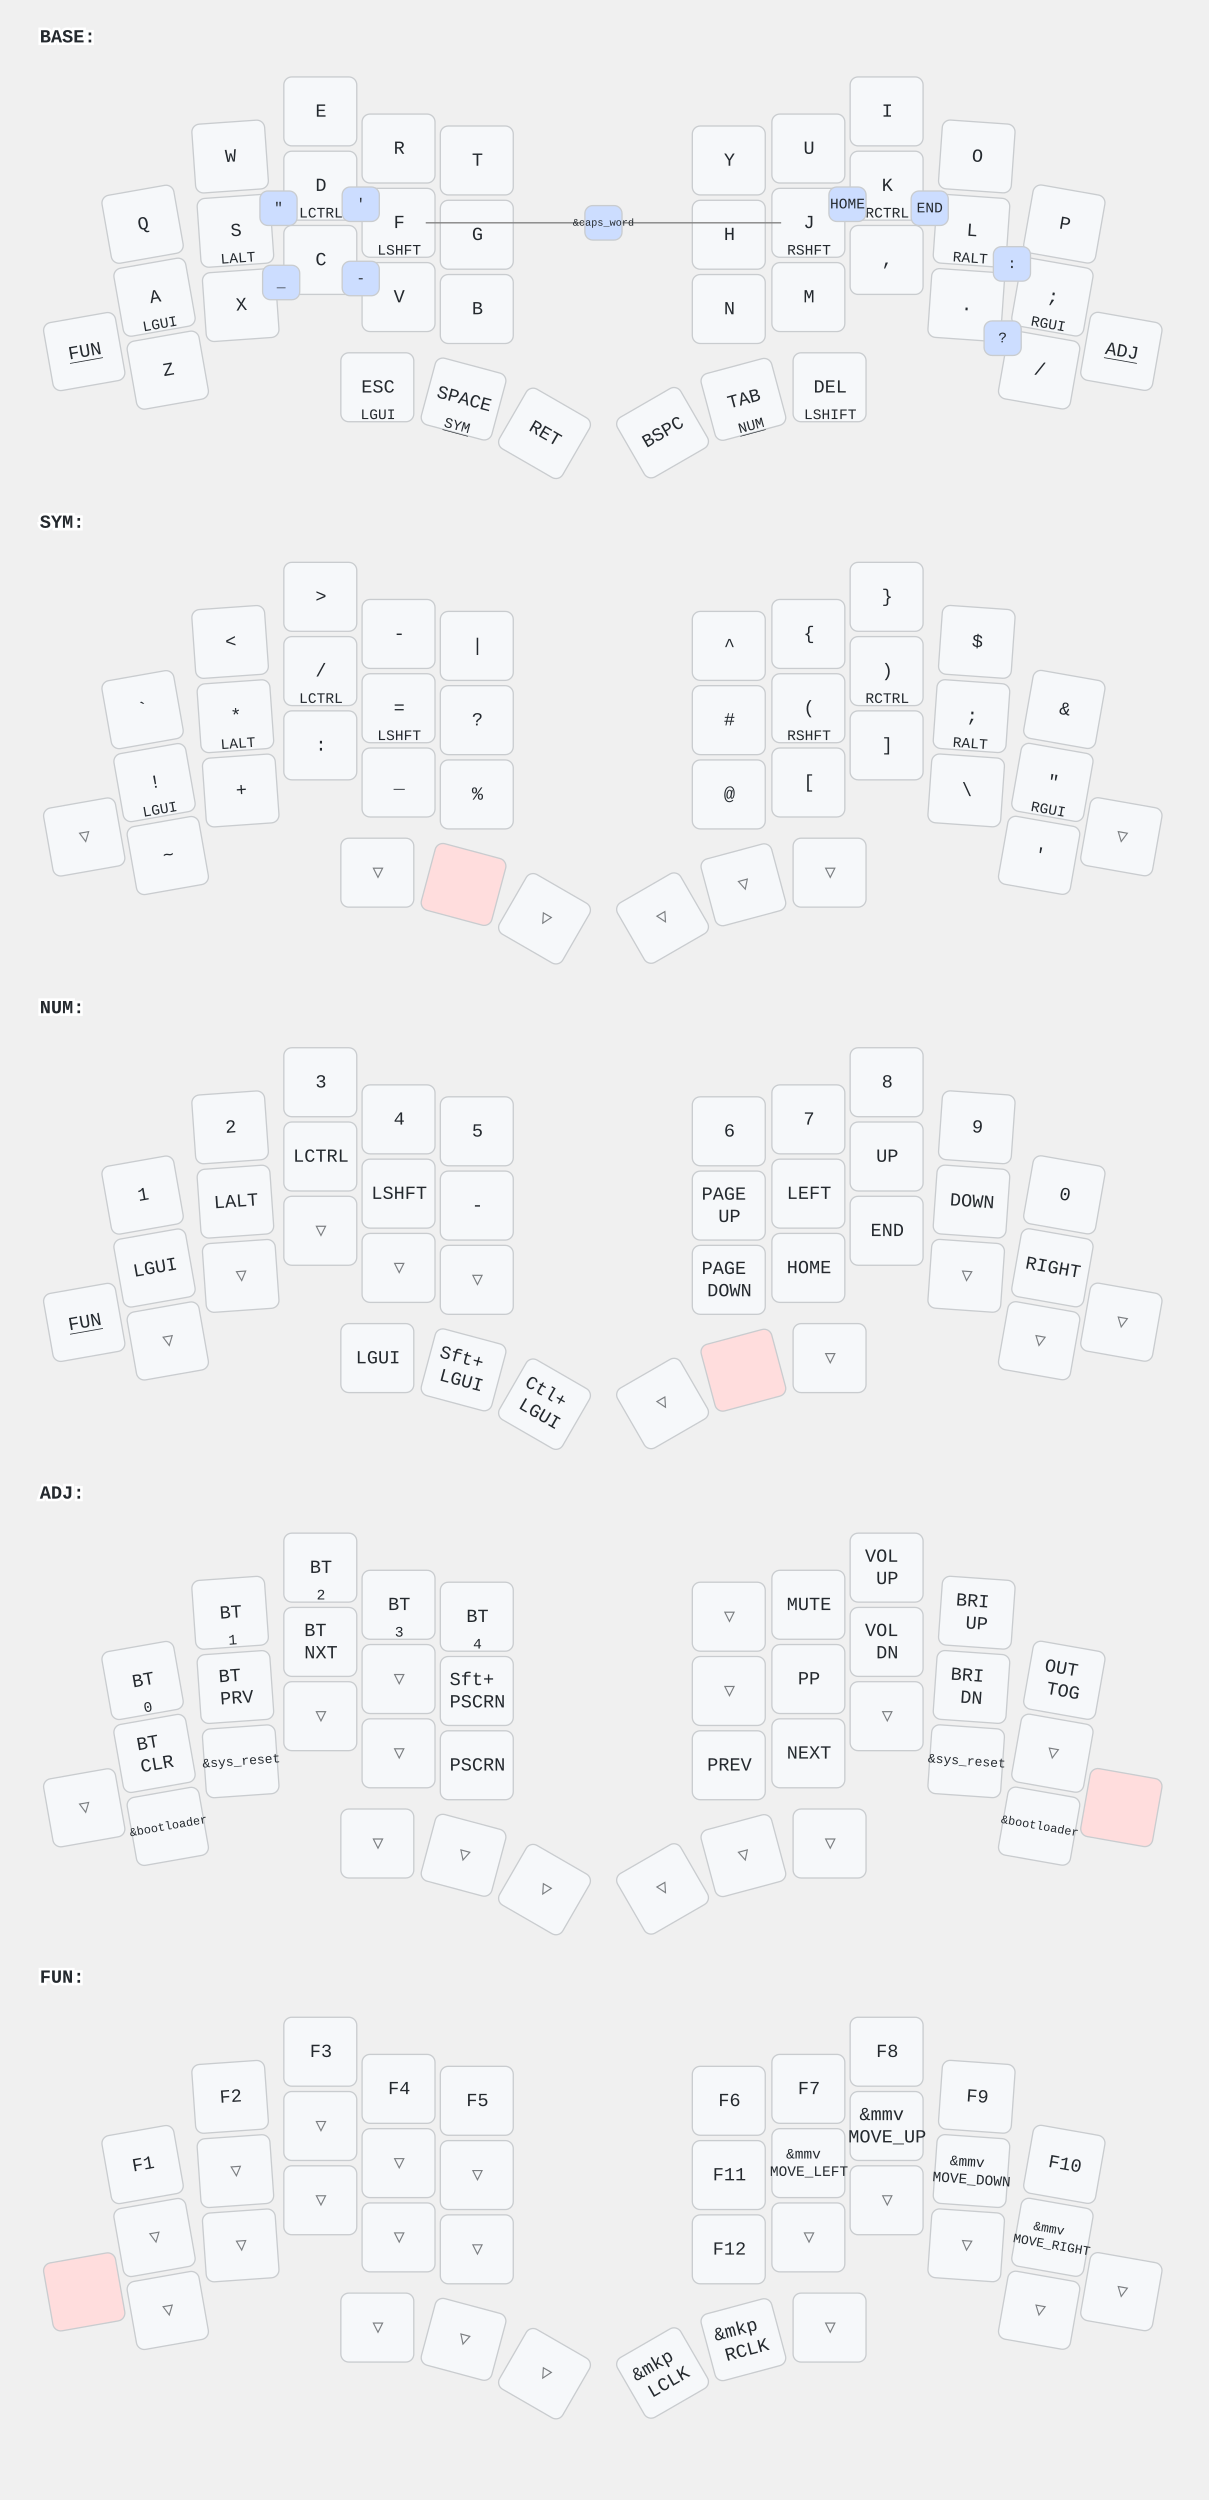
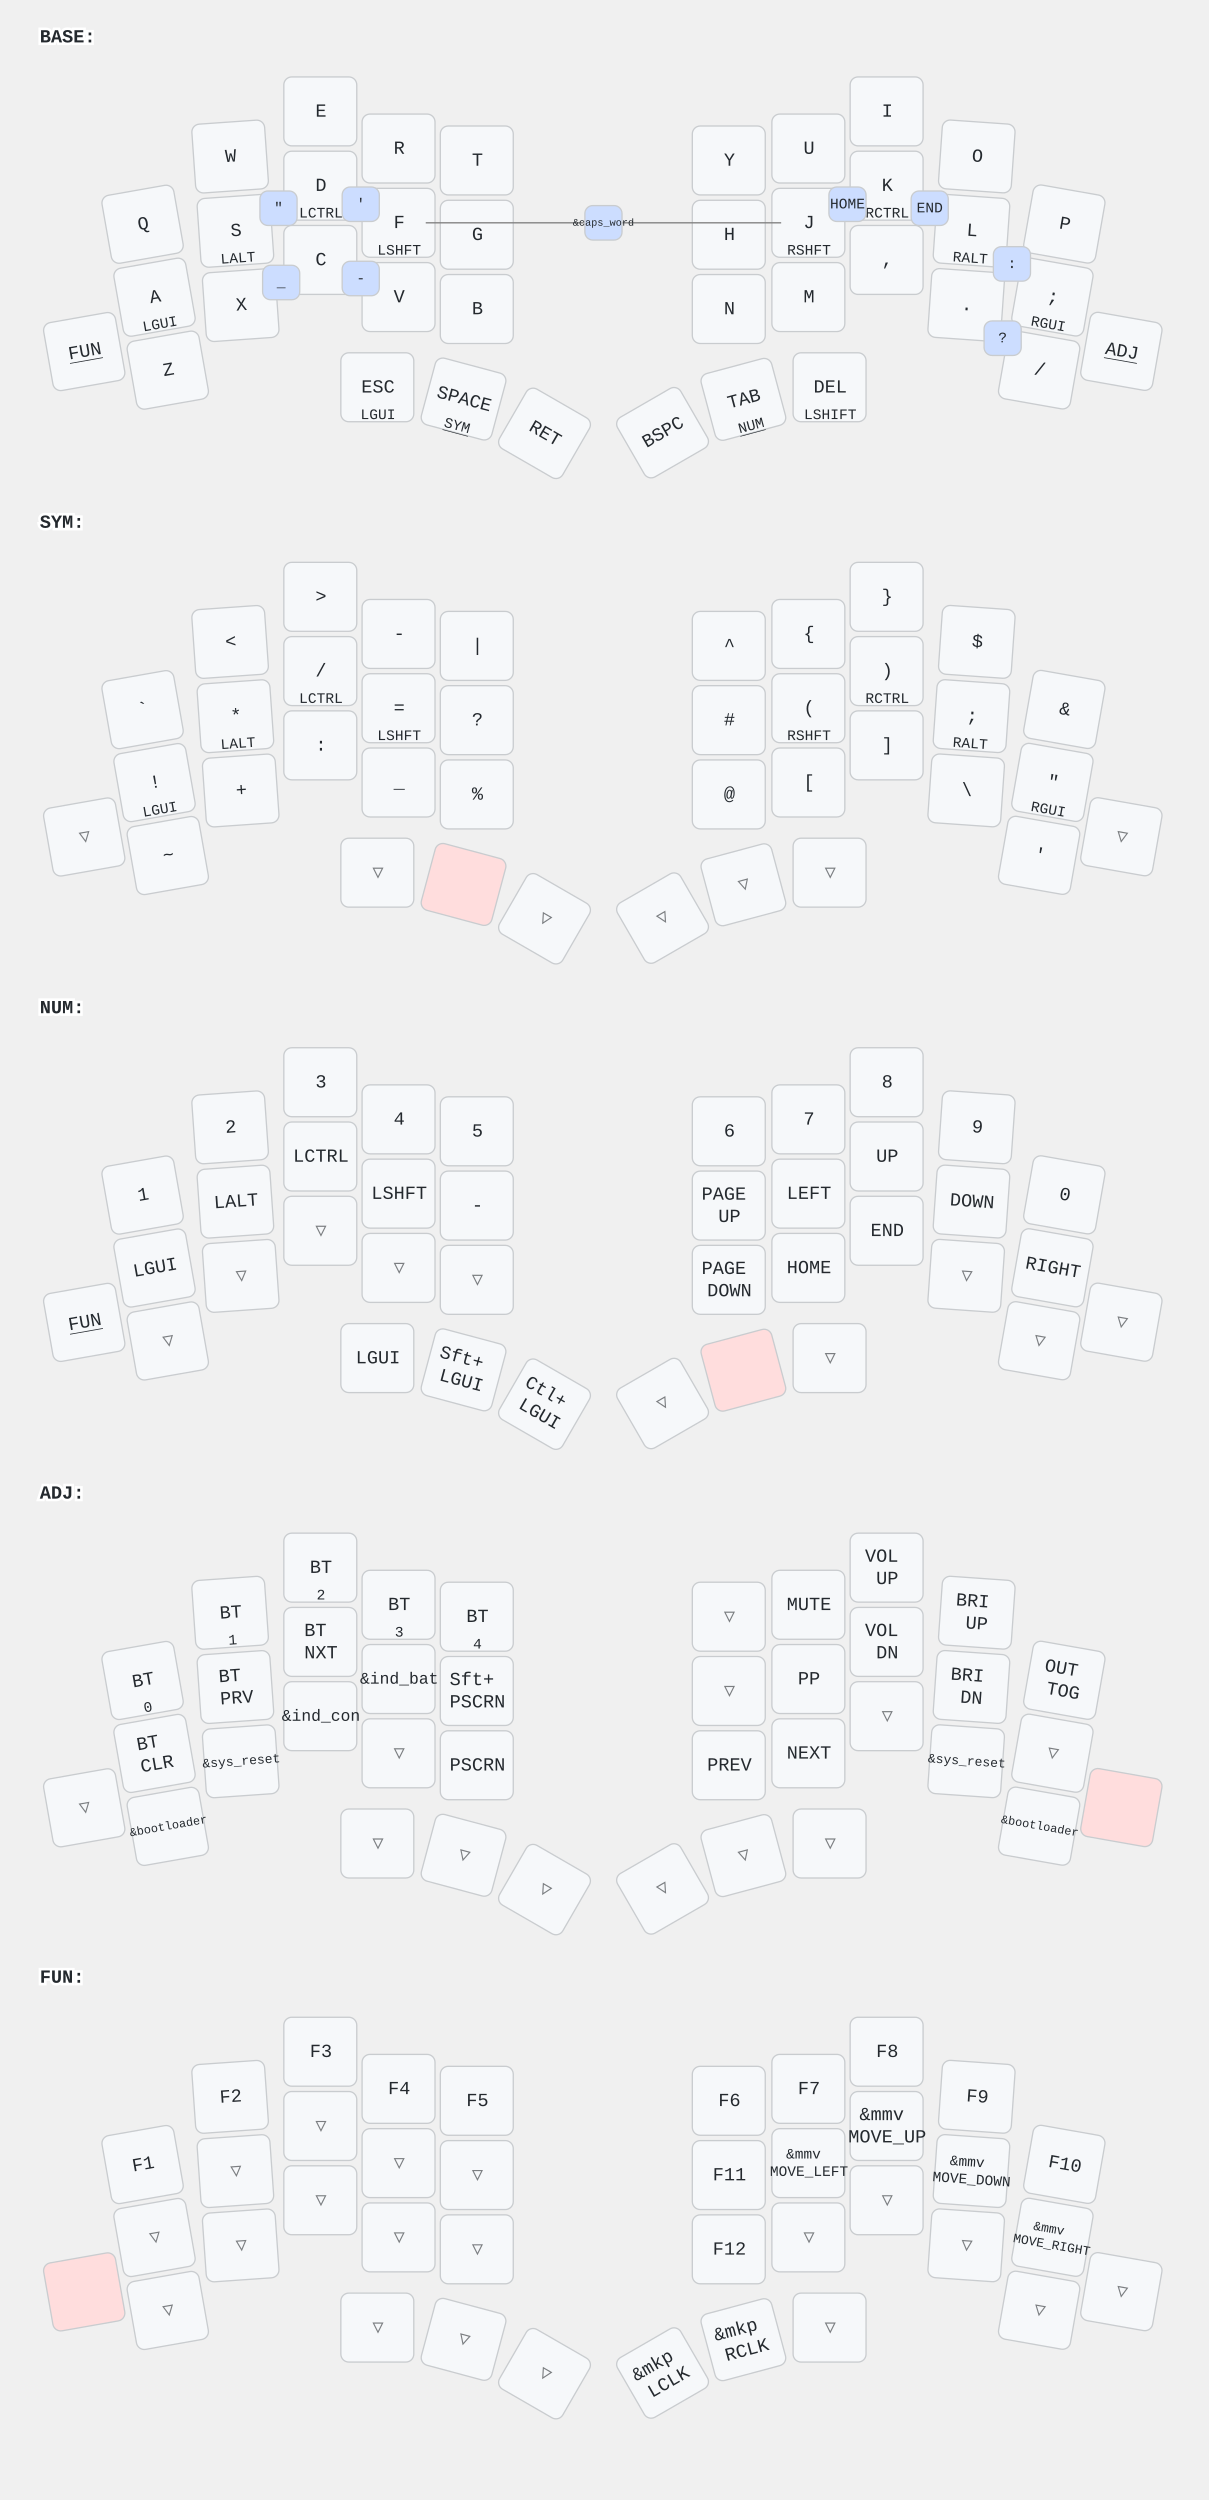
<svg xmlns="http://www.w3.org/2000/svg" width="911" height="1885" viewBox="0 0 911 1885" class="keymap">
  <style>/* inherit to force styles through use tags */
svg path {
    fill: inherit;
}

/* font and background color specifications */
svg.keymap {
    font-family: SFMono-Regular,Consolas,Liberation Mono,Menlo,monospace;
    font-size: 14px;
    font-kerning: normal;
    text-rendering: optimizeLegibility;
    fill: #24292e;
}

/* default key styling */
rect.key {
    fill: #f6f8fa;
}

rect.key, rect.combo {
    stroke: #c9cccf;
    stroke-width: 1;
}

/* default key side styling, only used is draw_key_sides is set */
rect.side {
    filter: brightness(90%);
}

/* color accent for combo boxes */
rect.combo, rect.combo-separate {
    fill: #cdf;
}

/* color accent for held keys */
rect.held, rect.combo.held {
    fill: #fdd;
}

/* color accent for ghost (optional) keys */
rect.ghost, rect.combo.ghost {
    stroke-dasharray: 4, 4;
    stroke-width: 2;
}

text {
    text-anchor: middle;
    dominant-baseline: middle;
}

/* styling for layer labels */
text.label {
    font-weight: bold;
    text-anchor: start;
    stroke: white;
    stroke-width: 4;
    paint-order: stroke;
}

/* styling for optional footer */
text.footer {
    text-anchor: end;
    dominant-baseline: auto;
    stroke: white;
    stroke-width: 4;
    paint-order: stroke;
}

/* styling for combo tap, and key non-tap label text */
text.combo, text.hold, text.shifted, text.left, text.right, text.tl, text.tr, text.bl, text.br {
    font-size: 11px;
}

text.hold, text.bl, text.br {
    text-anchor: middle;
    dominant-baseline: auto;
}

text.shifted, text.tl, text.tr {
    text-anchor: middle;
    dominant-baseline: hanging;
}

text.left, text.tl, text.bl {
    text-anchor: start;
}

text.right, text.tr, text.br {
    text-anchor: end;
}

text.layer-activator {
    text-decoration: underline;
}

/* styling for hold/shifted label text in combo box */
text.combo.hold, text.combo.shifted, text.combo.left, text.combo.right {
    font-size: 8px;
}

/* lighter symbol for transparent keys */
text.trans {
    fill: #7b7e81;
}

/* styling for combo dendrons */
path.combo {
    stroke-width: 1;
    stroke: gray;
    fill: none;
}

/* Start Tabler Icons Cleanup */
/* cannot use height/width with glyphs */
.icon-tabler &gt; path {
    fill: inherit;
    stroke: inherit;
    stroke-width: 2;
}
/* hide tabler's default box */
.icon-tabler &gt; path[stroke="none"][fill="none"] {
    visibility: hidden;
}
/* End Tabler Icons Cleanup */
</style>
  <g transform="translate(30, 0)" class="layer-BASE">
    <text x="0" y="28" class="label" id="BASE">BASE:</text>
    <g transform="translate(0, 56)">
      <g transform="translate(78, 113) rotate(-10.0)" class="key keypos-0">
        <rect rx="6" ry="6" x="-28" y="-26" width="55" height="52" class="key" />
        <text x="0" y="0" class="key tap">Q</text>
      </g>
      <g transform="translate(144, 62) rotate(-4.0)" class="key keypos-1">
        <rect rx="6" ry="6" x="-28" y="-26" width="55" height="52" class="key" />
        <text x="0" y="0" class="key tap">W</text>
      </g>
      <g transform="translate(212, 28)" class="key keypos-2">
        <rect rx="6" ry="6" x="-28" y="-26" width="55" height="52" class="key" />
        <text x="0" y="0" class="key tap">E</text>
      </g>
      <g transform="translate(271, 56)" class="key keypos-3">
        <rect rx="6" ry="6" x="-28" y="-26" width="55" height="52" class="key" />
        <text x="0" y="0" class="key tap">R</text>
      </g>
      <g transform="translate(330, 65)" class="key keypos-4">
        <rect rx="6" ry="6" x="-28" y="-26" width="55" height="52" class="key" />
        <text x="0" y="0" class="key tap">T</text>
      </g>
      <g transform="translate(520, 65)" class="key keypos-5">
        <rect rx="6" ry="6" x="-28" y="-26" width="55" height="52" class="key" />
        <text x="0" y="0" class="key tap">Y</text>
      </g>
      <g transform="translate(580, 56)" class="key keypos-6">
        <rect rx="6" ry="6" x="-28" y="-26" width="55" height="52" class="key" />
        <text x="0" y="0" class="key tap">U</text>
      </g>
      <g transform="translate(639, 28)" class="key keypos-7">
        <rect rx="6" ry="6" x="-28" y="-26" width="55" height="52" class="key" />
        <text x="0" y="0" class="key tap">I</text>
      </g>
      <g transform="translate(707, 62) rotate(4.0)" class="key keypos-8">
        <rect rx="6" ry="6" x="-28" y="-26" width="55" height="52" class="key" />
        <text x="0" y="0" class="key tap">O</text>
      </g>
      <g transform="translate(773, 113) rotate(10.0)" class="key keypos-9">
        <rect rx="6" ry="6" x="-28" y="-26" width="55" height="52" class="key" />
        <text x="0" y="0" class="key tap">P</text>
      </g>
      <g transform="translate(87, 168) rotate(-10.0)" class="key keypos-10">
        <rect rx="6" ry="6" x="-28" y="-26" width="55" height="52" class="key" />
        <text x="0" y="0" class="key tap">A</text>
        <text x="0" y="24" class="key hold">LGUI</text>
      </g>
      <g transform="translate(148, 118) rotate(-4.0)" class="key keypos-11">
        <rect rx="6" ry="6" x="-28" y="-26" width="55" height="52" class="key" />
        <text x="0" y="0" class="key tap">S</text>
        <text x="0" y="24" class="key hold">LALT</text>
      </g>
      <g transform="translate(212, 84)" class="key keypos-12">
        <rect rx="6" ry="6" x="-28" y="-26" width="55" height="52" class="key" />
        <text x="0" y="0" class="key tap">D</text>
        <text x="0" y="24" class="key hold">LCTRL</text>
      </g>
      <g transform="translate(271, 112)" class="key keypos-13">
        <rect rx="6" ry="6" x="-28" y="-26" width="55" height="52" class="key" />
        <text x="0" y="0" class="key tap">F</text>
        <text x="0" y="24" class="key hold">LSHFT</text>
      </g>
      <g transform="translate(330, 121)" class="key keypos-14">
        <rect rx="6" ry="6" x="-28" y="-26" width="55" height="52" class="key" />
        <text x="0" y="0" class="key tap">G</text>
      </g>
      <g transform="translate(520, 121)" class="key keypos-15">
        <rect rx="6" ry="6" x="-28" y="-26" width="55" height="52" class="key" />
        <text x="0" y="0" class="key tap">H</text>
      </g>
      <g transform="translate(580, 112)" class="key keypos-16">
        <rect rx="6" ry="6" x="-28" y="-26" width="55" height="52" class="key" />
        <text x="0" y="0" class="key tap">J</text>
        <text x="0" y="24" class="key hold">RSHFT</text>
      </g>
      <g transform="translate(639, 84)" class="key keypos-17">
        <rect rx="6" ry="6" x="-28" y="-26" width="55" height="52" class="key" />
        <text x="0" y="0" class="key tap">K</text>
        <text x="0" y="24" class="key hold">RCTRL</text>
      </g>
      <g transform="translate(703, 118) rotate(4.0)" class="key keypos-18">
        <rect rx="6" ry="6" x="-28" y="-26" width="55" height="52" class="key" />
        <text x="0" y="0" class="key tap">L</text>
        <text x="0" y="24" class="key hold">RALT</text>
      </g>
      <g transform="translate(764, 168) rotate(10.0)" class="key keypos-19">
        <rect rx="6" ry="6" x="-28" y="-26" width="55" height="52" class="key" />
        <text x="0" y="0" class="key tap">;</text>
        <text x="0" y="24" class="key hold">RGUI</text>
      </g>
      <g transform="translate(34, 209) rotate(-10.0)" class="key keypos-20">
        <rect rx="6" ry="6" x="-28" y="-26" width="55" height="52" class="key" />
        <a href="#FUN">
          <text x="0" y="0" class="key tap layer-activator">FUN</text>
        </a>
      </g>
      <g transform="translate(97, 223) rotate(-10.0)" class="key keypos-21">
        <rect rx="6" ry="6" x="-28" y="-26" width="55" height="52" class="key" />
        <text x="0" y="0" class="key tap">Z</text>
      </g>
      <g transform="translate(152, 174) rotate(-4.0)" class="key keypos-22">
        <rect rx="6" ry="6" x="-28" y="-26" width="55" height="52" class="key" />
        <text x="0" y="0" class="key tap">X</text>
      </g>
      <g transform="translate(212, 140)" class="key keypos-23">
        <rect rx="6" ry="6" x="-28" y="-26" width="55" height="52" class="key" />
        <text x="0" y="0" class="key tap">C</text>
      </g>
      <g transform="translate(271, 168)" class="key keypos-24">
        <rect rx="6" ry="6" x="-28" y="-26" width="55" height="52" class="key" />
        <text x="0" y="0" class="key tap">V</text>
      </g>
      <g transform="translate(330, 177)" class="key keypos-25">
        <rect rx="6" ry="6" x="-28" y="-26" width="55" height="52" class="key" />
        <text x="0" y="0" class="key tap">B</text>
      </g>
      <g transform="translate(520, 177)" class="key keypos-26">
        <rect rx="6" ry="6" x="-28" y="-26" width="55" height="52" class="key" />
        <text x="0" y="0" class="key tap">N</text>
      </g>
      <g transform="translate(580, 168)" class="key keypos-27">
        <rect rx="6" ry="6" x="-28" y="-26" width="55" height="52" class="key" />
        <text x="0" y="0" class="key tap">M</text>
      </g>
      <g transform="translate(639, 140)" class="key keypos-28">
        <rect rx="6" ry="6" x="-28" y="-26" width="55" height="52" class="key" />
        <text x="0" y="0" class="key tap">,</text>
      </g>
      <g transform="translate(699, 174) rotate(4.0)" class="key keypos-29">
        <rect rx="6" ry="6" x="-28" y="-26" width="55" height="52" class="key" />
        <text x="0" y="0" class="key tap">.</text>
      </g>
      <g transform="translate(754, 223) rotate(10.0)" class="key keypos-30">
        <rect rx="6" ry="6" x="-28" y="-26" width="55" height="52" class="key" />
        <text x="0" y="0" class="key tap">/</text>
      </g>
      <g transform="translate(816, 209) rotate(10.0)" class="key keypos-31">
        <rect rx="6" ry="6" x="-28" y="-26" width="55" height="52" class="key" />
        <a href="#ADJ">
          <text x="0" y="0" class="key tap layer-activator">ADJ</text>
        </a>
      </g>
      <g transform="translate(255, 236)" class="key keypos-32">
        <rect rx="6" ry="6" x="-28" y="-26" width="55" height="52" class="key" />
        <text x="0" y="0" class="key tap">ESC</text>
        <text x="0" y="24" class="key hold">LGUI</text>
      </g>
      <g transform="translate(320, 245) rotate(15.0)" class="key keypos-33">
        <rect rx="6" ry="6" x="-28" y="-26" width="55" height="52" class="key" />
        <text x="0" y="0" class="key tap">SPACE</text>
        <a href="#SYM">
          <text x="0" y="24" class="key hold layer-activator">SYM</text>
        </a>
      </g>
      <g transform="translate(381, 271) rotate(30.0)" class="key keypos-34">
        <rect rx="6" ry="6" x="-28" y="-26" width="55" height="52" class="key" />
        <text x="0" y="0" class="key tap">RET</text>
      </g>
      <g transform="translate(470, 270) rotate(-30.0)" class="key keypos-35">
        <rect rx="6" ry="6" x="-28" y="-26" width="55" height="52" class="key" />
        <text x="0" y="0" class="key tap">BSPC</text>
      </g>
      <g transform="translate(531, 245) rotate(-15.0)" class="key keypos-36">
        <rect rx="6" ry="6" x="-28" y="-26" width="55" height="52" class="key" />
        <text x="0" y="0" class="key tap">TAB</text>
        <a href="#NUM">
          <text x="0" y="24" class="key hold layer-activator">NUM</text>
        </a>
      </g>
      <g transform="translate(596, 236)" class="key keypos-37">
        <rect rx="6" ry="6" x="-28" y="-26" width="55" height="52" class="key" />
        <text x="0" y="0" class="key tap">DEL</text>
        <text x="0" y="24" class="key hold">LSHIFT</text>
      </g>
      <g class="combo combopos-0">
        <path d="M425,112 l-134,0" class="combo" />
        <path d="M425,112 l134,0" class="combo" />
        <rect rx="6" ry="6" x="411" y="99" width="28" height="26" class="combo" />
        <text x="425" y="112" class="combo tap">
          <tspan style="font-size: 70%">&amp;caps_word</tspan>
        </text>
      </g>
      <g class="combo combopos-1">
        <rect rx="6" ry="6" x="168" y="144" width="28" height="26" class="combo" />
        <text x="182" y="157" class="combo tap">_</text>
      </g>
      <g class="combo combopos-2">
        <rect rx="6" ry="6" x="228" y="141" width="28" height="26" class="combo" />
        <text x="242" y="154" class="combo tap">-</text>
      </g>
      <g class="combo combopos-3">
        <rect rx="6" ry="6" x="719" y="130" width="28" height="26" class="combo" />
        <text x="733" y="143" class="combo tap">:</text>
      </g>
      <g class="combo combopos-4">
        <rect rx="6" ry="6" x="712" y="186" width="28" height="26" class="combo" />
        <text x="726" y="199" class="combo tap">?</text>
      </g>
      <g class="combo combopos-5">
        <rect rx="6" ry="6" x="595" y="85" width="28" height="26" class="combo" />
        <text x="609" y="98" class="combo tap">HOME</text>
      </g>
      <g class="combo combopos-6">
        <rect rx="6" ry="6" x="657" y="88" width="28" height="26" class="combo" />
        <text x="671" y="101" class="combo tap">END</text>
      </g>
      <g class="combo combopos-7">
        <rect rx="6" ry="6" x="228" y="85" width="28" height="26" class="combo" />
        <text x="242" y="98" class="combo tap">'</text>
      </g>
      <g class="combo combopos-8">
        <rect rx="6" ry="6" x="166" y="88" width="28" height="26" class="combo" />
        <text x="180" y="101" class="combo tap">"</text>
      </g>
    </g>
  </g>
  <g transform="translate(30, 366)" class="layer-SYM">
    <text x="0" y="28" class="label" id="SYM">SYM:</text>
    <g transform="translate(0, 56)">
      <g transform="translate(78, 113) rotate(-10.0)" class="key keypos-0">
        <rect rx="6" ry="6" x="-28" y="-26" width="55" height="52" class="key" />
        <text x="0" y="0" class="key tap">`</text>
      </g>
      <g transform="translate(144, 62) rotate(-4.0)" class="key keypos-1">
        <rect rx="6" ry="6" x="-28" y="-26" width="55" height="52" class="key" />
        <text x="0" y="0" class="key tap">&lt;</text>
      </g>
      <g transform="translate(212, 28)" class="key keypos-2">
        <rect rx="6" ry="6" x="-28" y="-26" width="55" height="52" class="key" />
        <text x="0" y="0" class="key tap">&gt;</text>
      </g>
      <g transform="translate(271, 56)" class="key keypos-3">
        <rect rx="6" ry="6" x="-28" y="-26" width="55" height="52" class="key" />
        <text x="0" y="0" class="key tap">-</text>
      </g>
      <g transform="translate(330, 65)" class="key keypos-4">
        <rect rx="6" ry="6" x="-28" y="-26" width="55" height="52" class="key" />
        <text x="0" y="0" class="key tap">|</text>
      </g>
      <g transform="translate(520, 65)" class="key keypos-5">
        <rect rx="6" ry="6" x="-28" y="-26" width="55" height="52" class="key" />
        <text x="0" y="0" class="key tap">^</text>
      </g>
      <g transform="translate(580, 56)" class="key keypos-6">
        <rect rx="6" ry="6" x="-28" y="-26" width="55" height="52" class="key" />
        <text x="0" y="0" class="key tap">{</text>
      </g>
      <g transform="translate(639, 28)" class="key keypos-7">
        <rect rx="6" ry="6" x="-28" y="-26" width="55" height="52" class="key" />
        <text x="0" y="0" class="key tap">}</text>
      </g>
      <g transform="translate(707, 62) rotate(4.0)" class="key keypos-8">
        <rect rx="6" ry="6" x="-28" y="-26" width="55" height="52" class="key" />
        <text x="0" y="0" class="key tap">$</text>
      </g>
      <g transform="translate(773, 113) rotate(10.0)" class="key keypos-9">
        <rect rx="6" ry="6" x="-28" y="-26" width="55" height="52" class="key" />
        <text x="0" y="0" class="key tap">&amp;</text>
      </g>
      <g transform="translate(87, 168) rotate(-10.0)" class="key keypos-10">
        <rect rx="6" ry="6" x="-28" y="-26" width="55" height="52" class="key" />
        <text x="0" y="0" class="key tap">!</text>
        <text x="0" y="24" class="key hold">LGUI</text>
      </g>
      <g transform="translate(148, 118) rotate(-4.0)" class="key keypos-11">
        <rect rx="6" ry="6" x="-28" y="-26" width="55" height="52" class="key" />
        <text x="0" y="0" class="key tap">*</text>
        <text x="0" y="24" class="key hold">LALT</text>
      </g>
      <g transform="translate(212, 84)" class="key keypos-12">
        <rect rx="6" ry="6" x="-28" y="-26" width="55" height="52" class="key" />
        <text x="0" y="0" class="key tap">/</text>
        <text x="0" y="24" class="key hold">LCTRL</text>
      </g>
      <g transform="translate(271, 112)" class="key keypos-13">
        <rect rx="6" ry="6" x="-28" y="-26" width="55" height="52" class="key" />
        <text x="0" y="0" class="key tap">=</text>
        <text x="0" y="24" class="key hold">LSHFT</text>
      </g>
      <g transform="translate(330, 121)" class="key keypos-14">
        <rect rx="6" ry="6" x="-28" y="-26" width="55" height="52" class="key" />
        <text x="0" y="0" class="key tap">?</text>
      </g>
      <g transform="translate(520, 121)" class="key keypos-15">
        <rect rx="6" ry="6" x="-28" y="-26" width="55" height="52" class="key" />
        <text x="0" y="0" class="key tap">#</text>
      </g>
      <g transform="translate(580, 112)" class="key keypos-16">
        <rect rx="6" ry="6" x="-28" y="-26" width="55" height="52" class="key" />
        <text x="0" y="0" class="key tap">(</text>
        <text x="0" y="24" class="key hold">RSHFT</text>
      </g>
      <g transform="translate(639, 84)" class="key keypos-17">
        <rect rx="6" ry="6" x="-28" y="-26" width="55" height="52" class="key" />
        <text x="0" y="0" class="key tap">)</text>
        <text x="0" y="24" class="key hold">RCTRL</text>
      </g>
      <g transform="translate(703, 118) rotate(4.0)" class="key keypos-18">
        <rect rx="6" ry="6" x="-28" y="-26" width="55" height="52" class="key" />
        <text x="0" y="0" class="key tap">;</text>
        <text x="0" y="24" class="key hold">RALT</text>
      </g>
      <g transform="translate(764, 168) rotate(10.0)" class="key keypos-19">
        <rect rx="6" ry="6" x="-28" y="-26" width="55" height="52" class="key" />
        <text x="0" y="0" class="key tap">"</text>
        <text x="0" y="24" class="key hold">RGUI</text>
      </g>
      <g transform="translate(34, 209) rotate(-10.0)" class="key trans keypos-20">
        <rect rx="6" ry="6" x="-28" y="-26" width="55" height="52" class="key trans" />
        <text x="0" y="0" class="key trans tap">▽</text>
      </g>
      <g transform="translate(97, 223) rotate(-10.0)" class="key keypos-21">
        <rect rx="6" ry="6" x="-28" y="-26" width="55" height="52" class="key" />
        <text x="0" y="0" class="key tap">~</text>
      </g>
      <g transform="translate(152, 174) rotate(-4.0)" class="key keypos-22">
        <rect rx="6" ry="6" x="-28" y="-26" width="55" height="52" class="key" />
        <text x="0" y="0" class="key tap">+</text>
      </g>
      <g transform="translate(212, 140)" class="key keypos-23">
        <rect rx="6" ry="6" x="-28" y="-26" width="55" height="52" class="key" />
        <text x="0" y="0" class="key tap">:</text>
      </g>
      <g transform="translate(271, 168)" class="key keypos-24">
        <rect rx="6" ry="6" x="-28" y="-26" width="55" height="52" class="key" />
        <text x="0" y="0" class="key tap">_</text>
      </g>
      <g transform="translate(330, 177)" class="key keypos-25">
        <rect rx="6" ry="6" x="-28" y="-26" width="55" height="52" class="key" />
        <text x="0" y="0" class="key tap">%</text>
      </g>
      <g transform="translate(520, 177)" class="key keypos-26">
        <rect rx="6" ry="6" x="-28" y="-26" width="55" height="52" class="key" />
        <text x="0" y="0" class="key tap">@</text>
      </g>
      <g transform="translate(580, 168)" class="key keypos-27">
        <rect rx="6" ry="6" x="-28" y="-26" width="55" height="52" class="key" />
        <text x="0" y="0" class="key tap">[</text>
      </g>
      <g transform="translate(639, 140)" class="key keypos-28">
        <rect rx="6" ry="6" x="-28" y="-26" width="55" height="52" class="key" />
        <text x="0" y="0" class="key tap">]</text>
      </g>
      <g transform="translate(699, 174) rotate(4.0)" class="key keypos-29">
        <rect rx="6" ry="6" x="-28" y="-26" width="55" height="52" class="key" />
        <text x="0" y="0" class="key tap">\</text>
      </g>
      <g transform="translate(754, 223) rotate(10.0)" class="key keypos-30">
        <rect rx="6" ry="6" x="-28" y="-26" width="55" height="52" class="key" />
        <text x="0" y="0" class="key tap">'</text>
      </g>
      <g transform="translate(816, 209) rotate(10.0)" class="key trans keypos-31">
        <rect rx="6" ry="6" x="-28" y="-26" width="55" height="52" class="key trans" />
        <text x="0" y="0" class="key trans tap">▽</text>
      </g>
      <g transform="translate(255, 236)" class="key trans keypos-32">
        <rect rx="6" ry="6" x="-28" y="-26" width="55" height="52" class="key trans" />
        <text x="0" y="0" class="key trans tap">▽</text>
      </g>
      <g transform="translate(320, 245) rotate(15.0)" class="key held keypos-33">
        <rect rx="6" ry="6" x="-28" y="-26" width="55" height="52" class="key held" />
      </g>
      <g transform="translate(381, 271) rotate(30.0)" class="key trans keypos-34">
        <rect rx="6" ry="6" x="-28" y="-26" width="55" height="52" class="key trans" />
        <text x="0" y="0" class="key trans tap">▽</text>
      </g>
      <g transform="translate(470, 270) rotate(-30.0)" class="key trans keypos-35">
        <rect rx="6" ry="6" x="-28" y="-26" width="55" height="52" class="key trans" />
        <text x="0" y="0" class="key trans tap">▽</text>
      </g>
      <g transform="translate(531, 245) rotate(-15.0)" class="key trans keypos-36">
        <rect rx="6" ry="6" x="-28" y="-26" width="55" height="52" class="key trans" />
        <text x="0" y="0" class="key trans tap">▽</text>
      </g>
      <g transform="translate(596, 236)" class="key trans keypos-37">
        <rect rx="6" ry="6" x="-28" y="-26" width="55" height="52" class="key trans" />
        <text x="0" y="0" class="key trans tap">▽</text>
      </g>
    </g>
  </g>
  <g transform="translate(30, 732)" class="layer-NUM">
    <text x="0" y="28" class="label" id="NUM">NUM:</text>
    <g transform="translate(0, 56)">
      <g transform="translate(78, 113) rotate(-10.0)" class="key keypos-0">
        <rect rx="6" ry="6" x="-28" y="-26" width="55" height="52" class="key" />
        <text x="0" y="0" class="key tap">1</text>
      </g>
      <g transform="translate(144, 62) rotate(-4.0)" class="key keypos-1">
        <rect rx="6" ry="6" x="-28" y="-26" width="55" height="52" class="key" />
        <text x="0" y="0" class="key tap">2</text>
      </g>
      <g transform="translate(212, 28)" class="key keypos-2">
        <rect rx="6" ry="6" x="-28" y="-26" width="55" height="52" class="key" />
        <text x="0" y="0" class="key tap">3</text>
      </g>
      <g transform="translate(271, 56)" class="key keypos-3">
        <rect rx="6" ry="6" x="-28" y="-26" width="55" height="52" class="key" />
        <text x="0" y="0" class="key tap">4</text>
      </g>
      <g transform="translate(330, 65)" class="key keypos-4">
        <rect rx="6" ry="6" x="-28" y="-26" width="55" height="52" class="key" />
        <text x="0" y="0" class="key tap">5</text>
      </g>
      <g transform="translate(520, 65)" class="key keypos-5">
        <rect rx="6" ry="6" x="-28" y="-26" width="55" height="52" class="key" />
        <text x="0" y="0" class="key tap">6</text>
      </g>
      <g transform="translate(580, 56)" class="key keypos-6">
        <rect rx="6" ry="6" x="-28" y="-26" width="55" height="52" class="key" />
        <text x="0" y="0" class="key tap">7</text>
      </g>
      <g transform="translate(639, 28)" class="key keypos-7">
        <rect rx="6" ry="6" x="-28" y="-26" width="55" height="52" class="key" />
        <text x="0" y="0" class="key tap">8</text>
      </g>
      <g transform="translate(707, 62) rotate(4.0)" class="key keypos-8">
        <rect rx="6" ry="6" x="-28" y="-26" width="55" height="52" class="key" />
        <text x="0" y="0" class="key tap">9</text>
      </g>
      <g transform="translate(773, 113) rotate(10.0)" class="key keypos-9">
        <rect rx="6" ry="6" x="-28" y="-26" width="55" height="52" class="key" />
        <text x="0" y="0" class="key tap">0</text>
      </g>
      <g transform="translate(87, 168) rotate(-10.0)" class="key keypos-10">
        <rect rx="6" ry="6" x="-28" y="-26" width="55" height="52" class="key" />
        <text x="0" y="0" class="key tap">LGUI</text>
      </g>
      <g transform="translate(148, 118) rotate(-4.0)" class="key keypos-11">
        <rect rx="6" ry="6" x="-28" y="-26" width="55" height="52" class="key" />
        <text x="0" y="0" class="key tap">LALT</text>
      </g>
      <g transform="translate(212, 84)" class="key keypos-12">
        <rect rx="6" ry="6" x="-28" y="-26" width="55" height="52" class="key" />
        <text x="0" y="0" class="key tap">LCTRL</text>
      </g>
      <g transform="translate(271, 112)" class="key keypos-13">
        <rect rx="6" ry="6" x="-28" y="-26" width="55" height="52" class="key" />
        <text x="0" y="0" class="key tap">LSHFT</text>
      </g>
      <g transform="translate(330, 121)" class="key keypos-14">
        <rect rx="6" ry="6" x="-28" y="-26" width="55" height="52" class="key" />
        <text x="0" y="0" class="key tap">-</text>
      </g>
      <g transform="translate(520, 121)" class="key keypos-15">
        <rect rx="6" ry="6" x="-28" y="-26" width="55" height="52" class="key" />
        <text x="0" y="0" class="key tap">
          <tspan x="0" dy="-0.6em">PAGE</tspan>
          <tspan x="0" dy="1.2em">UP</tspan>
        </text>
      </g>
      <g transform="translate(580, 112)" class="key keypos-16">
        <rect rx="6" ry="6" x="-28" y="-26" width="55" height="52" class="key" />
        <text x="0" y="0" class="key tap">LEFT</text>
      </g>
      <g transform="translate(639, 84)" class="key keypos-17">
        <rect rx="6" ry="6" x="-28" y="-26" width="55" height="52" class="key" />
        <text x="0" y="0" class="key tap">UP</text>
      </g>
      <g transform="translate(703, 118) rotate(4.0)" class="key keypos-18">
        <rect rx="6" ry="6" x="-28" y="-26" width="55" height="52" class="key" />
        <text x="0" y="0" class="key tap">DOWN</text>
      </g>
      <g transform="translate(764, 168) rotate(10.0)" class="key keypos-19">
        <rect rx="6" ry="6" x="-28" y="-26" width="55" height="52" class="key" />
        <text x="0" y="0" class="key tap">RIGHT</text>
      </g>
      <g transform="translate(34, 209) rotate(-10.0)" class="key keypos-20">
        <rect rx="6" ry="6" x="-28" y="-26" width="55" height="52" class="key" />
        <a href="#FUN">
          <text x="0" y="0" class="key tap layer-activator">FUN</text>
        </a>
      </g>
      <g transform="translate(97, 223) rotate(-10.0)" class="key trans keypos-21">
        <rect rx="6" ry="6" x="-28" y="-26" width="55" height="52" class="key trans" />
        <text x="0" y="0" class="key trans tap">▽</text>
      </g>
      <g transform="translate(152, 174) rotate(-4.0)" class="key trans keypos-22">
        <rect rx="6" ry="6" x="-28" y="-26" width="55" height="52" class="key trans" />
        <text x="0" y="0" class="key trans tap">▽</text>
      </g>
      <g transform="translate(212, 140)" class="key trans keypos-23">
        <rect rx="6" ry="6" x="-28" y="-26" width="55" height="52" class="key trans" />
        <text x="0" y="0" class="key trans tap">▽</text>
      </g>
      <g transform="translate(271, 168)" class="key trans keypos-24">
        <rect rx="6" ry="6" x="-28" y="-26" width="55" height="52" class="key trans" />
        <text x="0" y="0" class="key trans tap">▽</text>
      </g>
      <g transform="translate(330, 177)" class="key trans keypos-25">
        <rect rx="6" ry="6" x="-28" y="-26" width="55" height="52" class="key trans" />
        <text x="0" y="0" class="key trans tap">▽</text>
      </g>
      <g transform="translate(520, 177)" class="key keypos-26">
        <rect rx="6" ry="6" x="-28" y="-26" width="55" height="52" class="key" />
        <text x="0" y="0" class="key tap">
          <tspan x="0" dy="-0.6em">PAGE</tspan>
          <tspan x="0" dy="1.2em">DOWN</tspan>
        </text>
      </g>
      <g transform="translate(580, 168)" class="key keypos-27">
        <rect rx="6" ry="6" x="-28" y="-26" width="55" height="52" class="key" />
        <text x="0" y="0" class="key tap">HOME</text>
      </g>
      <g transform="translate(639, 140)" class="key keypos-28">
        <rect rx="6" ry="6" x="-28" y="-26" width="55" height="52" class="key" />
        <text x="0" y="0" class="key tap">END</text>
      </g>
      <g transform="translate(699, 174) rotate(4.0)" class="key trans keypos-29">
        <rect rx="6" ry="6" x="-28" y="-26" width="55" height="52" class="key trans" />
        <text x="0" y="0" class="key trans tap">▽</text>
      </g>
      <g transform="translate(754, 223) rotate(10.0)" class="key trans keypos-30">
        <rect rx="6" ry="6" x="-28" y="-26" width="55" height="52" class="key trans" />
        <text x="0" y="0" class="key trans tap">▽</text>
      </g>
      <g transform="translate(816, 209) rotate(10.0)" class="key trans keypos-31">
        <rect rx="6" ry="6" x="-28" y="-26" width="55" height="52" class="key trans" />
        <text x="0" y="0" class="key trans tap">▽</text>
      </g>
      <g transform="translate(255, 236)" class="key keypos-32">
        <rect rx="6" ry="6" x="-28" y="-26" width="55" height="52" class="key" />
        <text x="0" y="0" class="key tap">LGUI</text>
      </g>
      <g transform="translate(320, 245) rotate(15.0)" class="key keypos-33">
        <rect rx="6" ry="6" x="-28" y="-26" width="55" height="52" class="key" />
        <text x="0" y="0" class="key tap">
          <tspan x="0" dy="-0.6em">Sft+</tspan>
          <tspan x="0" dy="1.2em">LGUI</tspan>
        </text>
      </g>
      <g transform="translate(381, 271) rotate(30.0)" class="key keypos-34">
        <rect rx="6" ry="6" x="-28" y="-26" width="55" height="52" class="key" />
        <text x="0" y="0" class="key tap">
          <tspan x="0" dy="-0.6em">Ctl+</tspan>
          <tspan x="0" dy="1.2em">LGUI</tspan>
        </text>
      </g>
      <g transform="translate(470, 270) rotate(-30.0)" class="key trans keypos-35">
        <rect rx="6" ry="6" x="-28" y="-26" width="55" height="52" class="key trans" />
        <text x="0" y="0" class="key trans tap">▽</text>
      </g>
      <g transform="translate(531, 245) rotate(-15.0)" class="key held keypos-36">
        <rect rx="6" ry="6" x="-28" y="-26" width="55" height="52" class="key held" />
      </g>
      <g transform="translate(596, 236)" class="key trans keypos-37">
        <rect rx="6" ry="6" x="-28" y="-26" width="55" height="52" class="key trans" />
        <text x="0" y="0" class="key trans tap">▽</text>
      </g>
    </g>
  </g>
  <g transform="translate(30, 1098)" class="layer-ADJ">
    <text x="0" y="28" class="label" id="ADJ">ADJ:</text>
    <g transform="translate(0, 56)">
      <g transform="translate(78, 113) rotate(-10.0)" class="key keypos-0">
        <rect rx="6" ry="6" x="-28" y="-26" width="55" height="52" class="key" />
        <text x="0" y="0" class="key tap">BT</text>
        <text x="0" y="24" class="key hold">0</text>
      </g>
      <g transform="translate(144, 62) rotate(-4.0)" class="key keypos-1">
        <rect rx="6" ry="6" x="-28" y="-26" width="55" height="52" class="key" />
        <text x="0" y="0" class="key tap">BT</text>
        <text x="0" y="24" class="key hold">1</text>
      </g>
      <g transform="translate(212, 28)" class="key keypos-2">
        <rect rx="6" ry="6" x="-28" y="-26" width="55" height="52" class="key" />
        <text x="0" y="0" class="key tap">BT</text>
        <text x="0" y="24" class="key hold">2</text>
      </g>
      <g transform="translate(271, 56)" class="key keypos-3">
        <rect rx="6" ry="6" x="-28" y="-26" width="55" height="52" class="key" />
        <text x="0" y="0" class="key tap">BT</text>
        <text x="0" y="24" class="key hold">3</text>
      </g>
      <g transform="translate(330, 65)" class="key keypos-4">
        <rect rx="6" ry="6" x="-28" y="-26" width="55" height="52" class="key" />
        <text x="0" y="0" class="key tap">BT</text>
        <text x="0" y="24" class="key hold">4</text>
      </g>
      <g transform="translate(520, 65)" class="key trans keypos-5">
        <rect rx="6" ry="6" x="-28" y="-26" width="55" height="52" class="key trans" />
        <text x="0" y="0" class="key trans tap">▽</text>
      </g>
      <g transform="translate(580, 56)" class="key keypos-6">
        <rect rx="6" ry="6" x="-28" y="-26" width="55" height="52" class="key" />
        <text x="0" y="0" class="key tap">MUTE</text>
      </g>
      <g transform="translate(639, 28)" class="key keypos-7">
        <rect rx="6" ry="6" x="-28" y="-26" width="55" height="52" class="key" />
        <text x="0" y="0" class="key tap">
          <tspan x="0" dy="-0.6em">VOL</tspan>
          <tspan x="0" dy="1.2em">UP</tspan>
        </text>
      </g>
      <g transform="translate(707, 62) rotate(4.0)" class="key keypos-8">
        <rect rx="6" ry="6" x="-28" y="-26" width="55" height="52" class="key" />
        <text x="0" y="0" class="key tap">
          <tspan x="0" dy="-0.6em">BRI</tspan>
          <tspan x="0" dy="1.2em">UP</tspan>
        </text>
      </g>
      <g transform="translate(773, 113) rotate(10.0)" class="key keypos-9">
        <rect rx="6" ry="6" x="-28" y="-26" width="55" height="52" class="key" />
        <text x="0" y="0" class="key tap">
          <tspan x="0" dy="-0.6em">OUT</tspan>
          <tspan x="0" dy="1.2em">TOG</tspan>
        </text>
      </g>
      <g transform="translate(87, 168) rotate(-10.0)" class="key keypos-10">
        <rect rx="6" ry="6" x="-28" y="-26" width="55" height="52" class="key" />
        <text x="0" y="0" class="key tap">
          <tspan x="0" dy="-0.6em">BT</tspan>
          <tspan x="0" dy="1.2em">CLR</tspan>
        </text>
      </g>
      <g transform="translate(148, 118) rotate(-4.0)" class="key keypos-11">
        <rect rx="6" ry="6" x="-28" y="-26" width="55" height="52" class="key" />
        <text x="0" y="0" class="key tap">
          <tspan x="0" dy="-0.6em">BT</tspan>
          <tspan x="0" dy="1.2em">PRV</tspan>
        </text>
      </g>
      <g transform="translate(212, 84)" class="key keypos-12">
        <rect rx="6" ry="6" x="-28" y="-26" width="55" height="52" class="key" />
        <text x="0" y="0" class="key tap">
          <tspan x="0" dy="-0.6em">BT</tspan>
          <tspan x="0" dy="1.2em">NXT</tspan>
        </text>
      </g>
-       <g transform="translate(271, 112)" class="key trans keypos-13">
-         <rect rx="6" ry="6" x="-28" y="-26" width="55" height="52" class="key trans" />
-         <text x="0" y="0" class="key trans tap">▽</text>
+       <g transform="translate(271, 112)" class="key keypos-13">
+         <rect rx="6" ry="6" x="-28" y="-26" width="55" height="52" class="key" />
+         <text x="0" y="0" class="key tap">
+           <tspan style="font-size: 88%">&amp;ind_bat</tspan>
+         </text>
      </g>
      <g transform="translate(330, 121)" class="key keypos-14">
        <rect rx="6" ry="6" x="-28" y="-26" width="55" height="52" class="key" />
        <text x="0" y="0" class="key tap">
          <tspan x="0" dy="-0.6em">Sft+</tspan>
          <tspan x="0" dy="1.2em">PSCRN</tspan>
        </text>
      </g>
      <g transform="translate(520, 121)" class="key trans keypos-15">
        <rect rx="6" ry="6" x="-28" y="-26" width="55" height="52" class="key trans" />
        <text x="0" y="0" class="key trans tap">▽</text>
      </g>
      <g transform="translate(580, 112)" class="key keypos-16">
        <rect rx="6" ry="6" x="-28" y="-26" width="55" height="52" class="key" />
        <text x="0" y="0" class="key tap">PP</text>
      </g>
      <g transform="translate(639, 84)" class="key keypos-17">
        <rect rx="6" ry="6" x="-28" y="-26" width="55" height="52" class="key" />
        <text x="0" y="0" class="key tap">
          <tspan x="0" dy="-0.6em">VOL</tspan>
          <tspan x="0" dy="1.2em">DN</tspan>
        </text>
      </g>
      <g transform="translate(703, 118) rotate(4.0)" class="key keypos-18">
        <rect rx="6" ry="6" x="-28" y="-26" width="55" height="52" class="key" />
        <text x="0" y="0" class="key tap">
          <tspan x="0" dy="-0.6em">BRI</tspan>
          <tspan x="0" dy="1.2em">DN</tspan>
        </text>
      </g>
      <g transform="translate(764, 168) rotate(10.0)" class="key trans keypos-19">
        <rect rx="6" ry="6" x="-28" y="-26" width="55" height="52" class="key trans" />
        <text x="0" y="0" class="key trans tap">▽</text>
      </g>
      <g transform="translate(34, 209) rotate(-10.0)" class="key trans keypos-20">
        <rect rx="6" ry="6" x="-28" y="-26" width="55" height="52" class="key trans" />
        <text x="0" y="0" class="key trans tap">▽</text>
      </g>
      <g transform="translate(97, 223) rotate(-10.0)" class="key keypos-21">
        <rect rx="6" ry="6" x="-28" y="-26" width="55" height="52" class="key" />
        <text x="0" y="0" class="key tap">
          <tspan style="font-size: 64%">&amp;bootloader</tspan>
        </text>
      </g>
      <g transform="translate(152, 174) rotate(-4.0)" class="key keypos-22">
        <rect rx="6" ry="6" x="-28" y="-26" width="55" height="52" class="key" />
        <text x="0" y="0" class="key tap">
          <tspan style="font-size: 70%">&amp;sys_reset</tspan>
        </text>
      </g>
-       <g transform="translate(212, 140)" class="key trans keypos-23">
-         <rect rx="6" ry="6" x="-28" y="-26" width="55" height="52" class="key trans" />
-         <text x="0" y="0" class="key trans tap">▽</text>
+       <g transform="translate(212, 140)" class="key keypos-23">
+         <rect rx="6" ry="6" x="-28" y="-26" width="55" height="52" class="key" />
+         <text x="0" y="0" class="key tap">
+           <tspan style="font-size: 88%">&amp;ind_con</tspan>
+         </text>
      </g>
      <g transform="translate(271, 168)" class="key trans keypos-24">
        <rect rx="6" ry="6" x="-28" y="-26" width="55" height="52" class="key trans" />
        <text x="0" y="0" class="key trans tap">▽</text>
      </g>
      <g transform="translate(330, 177)" class="key keypos-25">
        <rect rx="6" ry="6" x="-28" y="-26" width="55" height="52" class="key" />
        <text x="0" y="0" class="key tap">PSCRN</text>
      </g>
      <g transform="translate(520, 177)" class="key keypos-26">
        <rect rx="6" ry="6" x="-28" y="-26" width="55" height="52" class="key" />
        <text x="0" y="0" class="key tap">PREV</text>
      </g>
      <g transform="translate(580, 168)" class="key keypos-27">
        <rect rx="6" ry="6" x="-28" y="-26" width="55" height="52" class="key" />
        <text x="0" y="0" class="key tap">NEXT</text>
      </g>
      <g transform="translate(639, 140)" class="key trans keypos-28">
        <rect rx="6" ry="6" x="-28" y="-26" width="55" height="52" class="key trans" />
        <text x="0" y="0" class="key trans tap">▽</text>
      </g>
      <g transform="translate(699, 174) rotate(4.0)" class="key keypos-29">
        <rect rx="6" ry="6" x="-28" y="-26" width="55" height="52" class="key" />
        <text x="0" y="0" class="key tap">
          <tspan style="font-size: 70%">&amp;sys_reset</tspan>
        </text>
      </g>
      <g transform="translate(754, 223) rotate(10.0)" class="key keypos-30">
        <rect rx="6" ry="6" x="-28" y="-26" width="55" height="52" class="key" />
        <text x="0" y="0" class="key tap">
          <tspan style="font-size: 64%">&amp;bootloader</tspan>
        </text>
      </g>
      <g transform="translate(816, 209) rotate(10.0)" class="key held keypos-31">
        <rect rx="6" ry="6" x="-28" y="-26" width="55" height="52" class="key held" />
      </g>
      <g transform="translate(255, 236)" class="key trans keypos-32">
        <rect rx="6" ry="6" x="-28" y="-26" width="55" height="52" class="key trans" />
        <text x="0" y="0" class="key trans tap">▽</text>
      </g>
      <g transform="translate(320, 245) rotate(15.0)" class="key trans keypos-33">
        <rect rx="6" ry="6" x="-28" y="-26" width="55" height="52" class="key trans" />
        <text x="0" y="0" class="key trans tap">▽</text>
      </g>
      <g transform="translate(381, 271) rotate(30.0)" class="key trans keypos-34">
        <rect rx="6" ry="6" x="-28" y="-26" width="55" height="52" class="key trans" />
        <text x="0" y="0" class="key trans tap">▽</text>
      </g>
      <g transform="translate(470, 270) rotate(-30.0)" class="key trans keypos-35">
        <rect rx="6" ry="6" x="-28" y="-26" width="55" height="52" class="key trans" />
        <text x="0" y="0" class="key trans tap">▽</text>
      </g>
      <g transform="translate(531, 245) rotate(-15.0)" class="key trans keypos-36">
        <rect rx="6" ry="6" x="-28" y="-26" width="55" height="52" class="key trans" />
        <text x="0" y="0" class="key trans tap">▽</text>
      </g>
      <g transform="translate(596, 236)" class="key trans keypos-37">
        <rect rx="6" ry="6" x="-28" y="-26" width="55" height="52" class="key trans" />
        <text x="0" y="0" class="key trans tap">▽</text>
      </g>
    </g>
  </g>
  <g transform="translate(30, 1463)" class="layer-FUN">
    <text x="0" y="28" class="label" id="FUN">FUN:</text>
    <g transform="translate(0, 56)">
      <g transform="translate(78, 113) rotate(-10.0)" class="key keypos-0">
        <rect rx="6" ry="6" x="-28" y="-26" width="55" height="52" class="key" />
        <text x="0" y="0" class="key tap">F1</text>
      </g>
      <g transform="translate(144, 62) rotate(-4.0)" class="key keypos-1">
        <rect rx="6" ry="6" x="-28" y="-26" width="55" height="52" class="key" />
        <text x="0" y="0" class="key tap">F2</text>
      </g>
      <g transform="translate(212, 28)" class="key keypos-2">
        <rect rx="6" ry="6" x="-28" y="-26" width="55" height="52" class="key" />
        <text x="0" y="0" class="key tap">F3</text>
      </g>
      <g transform="translate(271, 56)" class="key keypos-3">
        <rect rx="6" ry="6" x="-28" y="-26" width="55" height="52" class="key" />
        <text x="0" y="0" class="key tap">F4</text>
      </g>
      <g transform="translate(330, 65)" class="key keypos-4">
        <rect rx="6" ry="6" x="-28" y="-26" width="55" height="52" class="key" />
        <text x="0" y="0" class="key tap">F5</text>
      </g>
      <g transform="translate(520, 65)" class="key keypos-5">
        <rect rx="6" ry="6" x="-28" y="-26" width="55" height="52" class="key" />
        <text x="0" y="0" class="key tap">F6</text>
      </g>
      <g transform="translate(580, 56)" class="key keypos-6">
        <rect rx="6" ry="6" x="-28" y="-26" width="55" height="52" class="key" />
        <text x="0" y="0" class="key tap">F7</text>
      </g>
      <g transform="translate(639, 28)" class="key keypos-7">
        <rect rx="6" ry="6" x="-28" y="-26" width="55" height="52" class="key" />
        <text x="0" y="0" class="key tap">F8</text>
      </g>
      <g transform="translate(707, 62) rotate(4.0)" class="key keypos-8">
        <rect rx="6" ry="6" x="-28" y="-26" width="55" height="52" class="key" />
        <text x="0" y="0" class="key tap">F9</text>
      </g>
      <g transform="translate(773, 113) rotate(10.0)" class="key keypos-9">
        <rect rx="6" ry="6" x="-28" y="-26" width="55" height="52" class="key" />
        <text x="0" y="0" class="key tap">F10</text>
      </g>
      <g transform="translate(87, 168) rotate(-10.0)" class="key trans keypos-10">
        <rect rx="6" ry="6" x="-28" y="-26" width="55" height="52" class="key trans" />
        <text x="0" y="0" class="key trans tap">▽</text>
      </g>
      <g transform="translate(148, 118) rotate(-4.0)" class="key trans keypos-11">
        <rect rx="6" ry="6" x="-28" y="-26" width="55" height="52" class="key trans" />
        <text x="0" y="0" class="key trans tap">▽</text>
      </g>
      <g transform="translate(212, 84)" class="key trans keypos-12">
        <rect rx="6" ry="6" x="-28" y="-26" width="55" height="52" class="key trans" />
        <text x="0" y="0" class="key trans tap">▽</text>
      </g>
      <g transform="translate(271, 112)" class="key trans keypos-13">
        <rect rx="6" ry="6" x="-28" y="-26" width="55" height="52" class="key trans" />
        <text x="0" y="0" class="key trans tap">▽</text>
      </g>
      <g transform="translate(330, 121)" class="key trans keypos-14">
        <rect rx="6" ry="6" x="-28" y="-26" width="55" height="52" class="key trans" />
        <text x="0" y="0" class="key trans tap">▽</text>
      </g>
      <g transform="translate(520, 121)" class="key keypos-15">
        <rect rx="6" ry="6" x="-28" y="-26" width="55" height="52" class="key" />
        <text x="0" y="0" class="key tap">F11</text>
      </g>
      <g transform="translate(580, 112)" class="key keypos-16">
        <rect rx="6" ry="6" x="-28" y="-26" width="55" height="52" class="key" />
        <text x="0" y="0" class="key tap">
          <tspan x="0" dy="-0.6em" style="font-size: 78%">&amp;mmv</tspan>
          <tspan x="0" dy="1.2em" style="font-size: 78%">MOVE_LEFT</tspan>
        </text>
      </g>
      <g transform="translate(639, 84)" class="key keypos-17">
        <rect rx="6" ry="6" x="-28" y="-26" width="55" height="52" class="key" />
        <text x="0" y="0" class="key tap">
          <tspan x="0" dy="-0.6em">&amp;mmv</tspan>
          <tspan x="0" dy="1.2em">MOVE_UP</tspan>
        </text>
      </g>
      <g transform="translate(703, 118) rotate(4.0)" class="key keypos-18">
        <rect rx="6" ry="6" x="-28" y="-26" width="55" height="52" class="key" />
        <text x="0" y="0" class="key tap">
          <tspan x="0" dy="-0.6em" style="font-size: 78%">&amp;mmv</tspan>
          <tspan x="0" dy="1.2em" style="font-size: 78%">MOVE_DOWN</tspan>
        </text>
      </g>
      <g transform="translate(764, 168) rotate(10.0)" class="key keypos-19">
        <rect rx="6" ry="6" x="-28" y="-26" width="55" height="52" class="key" />
        <text x="0" y="0" class="key tap">
          <tspan x="0" dy="-0.6em" style="font-size: 70%">&amp;mmv</tspan>
          <tspan x="0" dy="1.2em" style="font-size: 70%">MOVE_RIGHT</tspan>
        </text>
      </g>
      <g transform="translate(34, 209) rotate(-10.0)" class="key held keypos-20">
        <rect rx="6" ry="6" x="-28" y="-26" width="55" height="52" class="key held" />
      </g>
      <g transform="translate(97, 223) rotate(-10.0)" class="key trans keypos-21">
        <rect rx="6" ry="6" x="-28" y="-26" width="55" height="52" class="key trans" />
        <text x="0" y="0" class="key trans tap">▽</text>
      </g>
      <g transform="translate(152, 174) rotate(-4.0)" class="key trans keypos-22">
        <rect rx="6" ry="6" x="-28" y="-26" width="55" height="52" class="key trans" />
        <text x="0" y="0" class="key trans tap">▽</text>
      </g>
      <g transform="translate(212, 140)" class="key trans keypos-23">
        <rect rx="6" ry="6" x="-28" y="-26" width="55" height="52" class="key trans" />
        <text x="0" y="0" class="key trans tap">▽</text>
      </g>
      <g transform="translate(271, 168)" class="key trans keypos-24">
        <rect rx="6" ry="6" x="-28" y="-26" width="55" height="52" class="key trans" />
        <text x="0" y="0" class="key trans tap">▽</text>
      </g>
      <g transform="translate(330, 177)" class="key trans keypos-25">
        <rect rx="6" ry="6" x="-28" y="-26" width="55" height="52" class="key trans" />
        <text x="0" y="0" class="key trans tap">▽</text>
      </g>
      <g transform="translate(520, 177)" class="key keypos-26">
        <rect rx="6" ry="6" x="-28" y="-26" width="55" height="52" class="key" />
        <text x="0" y="0" class="key tap">F12</text>
      </g>
      <g transform="translate(580, 168)" class="key trans keypos-27">
        <rect rx="6" ry="6" x="-28" y="-26" width="55" height="52" class="key trans" />
        <text x="0" y="0" class="key trans tap">▽</text>
      </g>
      <g transform="translate(639, 140)" class="key trans keypos-28">
        <rect rx="6" ry="6" x="-28" y="-26" width="55" height="52" class="key trans" />
        <text x="0" y="0" class="key trans tap">▽</text>
      </g>
      <g transform="translate(699, 174) rotate(4.0)" class="key trans keypos-29">
        <rect rx="6" ry="6" x="-28" y="-26" width="55" height="52" class="key trans" />
        <text x="0" y="0" class="key trans tap">▽</text>
      </g>
      <g transform="translate(754, 223) rotate(10.0)" class="key trans keypos-30">
        <rect rx="6" ry="6" x="-28" y="-26" width="55" height="52" class="key trans" />
        <text x="0" y="0" class="key trans tap">▽</text>
      </g>
      <g transform="translate(816, 209) rotate(10.0)" class="key trans keypos-31">
        <rect rx="6" ry="6" x="-28" y="-26" width="55" height="52" class="key trans" />
        <text x="0" y="0" class="key trans tap">▽</text>
      </g>
      <g transform="translate(255, 236)" class="key trans keypos-32">
        <rect rx="6" ry="6" x="-28" y="-26" width="55" height="52" class="key trans" />
        <text x="0" y="0" class="key trans tap">▽</text>
      </g>
      <g transform="translate(320, 245) rotate(15.0)" class="key trans keypos-33">
        <rect rx="6" ry="6" x="-28" y="-26" width="55" height="52" class="key trans" />
        <text x="0" y="0" class="key trans tap">▽</text>
      </g>
      <g transform="translate(381, 271) rotate(30.0)" class="key trans keypos-34">
        <rect rx="6" ry="6" x="-28" y="-26" width="55" height="52" class="key trans" />
        <text x="0" y="0" class="key trans tap">▽</text>
      </g>
      <g transform="translate(470, 270) rotate(-30.0)" class="key keypos-35">
        <rect rx="6" ry="6" x="-28" y="-26" width="55" height="52" class="key" />
        <text x="0" y="0" class="key tap">
          <tspan x="0" dy="-0.6em">&amp;mkp</tspan>
          <tspan x="0" dy="1.2em">LCLK</tspan>
        </text>
      </g>
      <g transform="translate(531, 245) rotate(-15.0)" class="key keypos-36">
        <rect rx="6" ry="6" x="-28" y="-26" width="55" height="52" class="key" />
        <text x="0" y="0" class="key tap">
          <tspan x="0" dy="-0.6em">&amp;mkp</tspan>
          <tspan x="0" dy="1.2em">RCLK</tspan>
        </text>
      </g>
      <g transform="translate(596, 236)" class="key trans keypos-37">
        <rect rx="6" ry="6" x="-28" y="-26" width="55" height="52" class="key trans" />
        <text x="0" y="0" class="key trans tap">▽</text>
      </g>
    </g>
  </g>
</svg>
